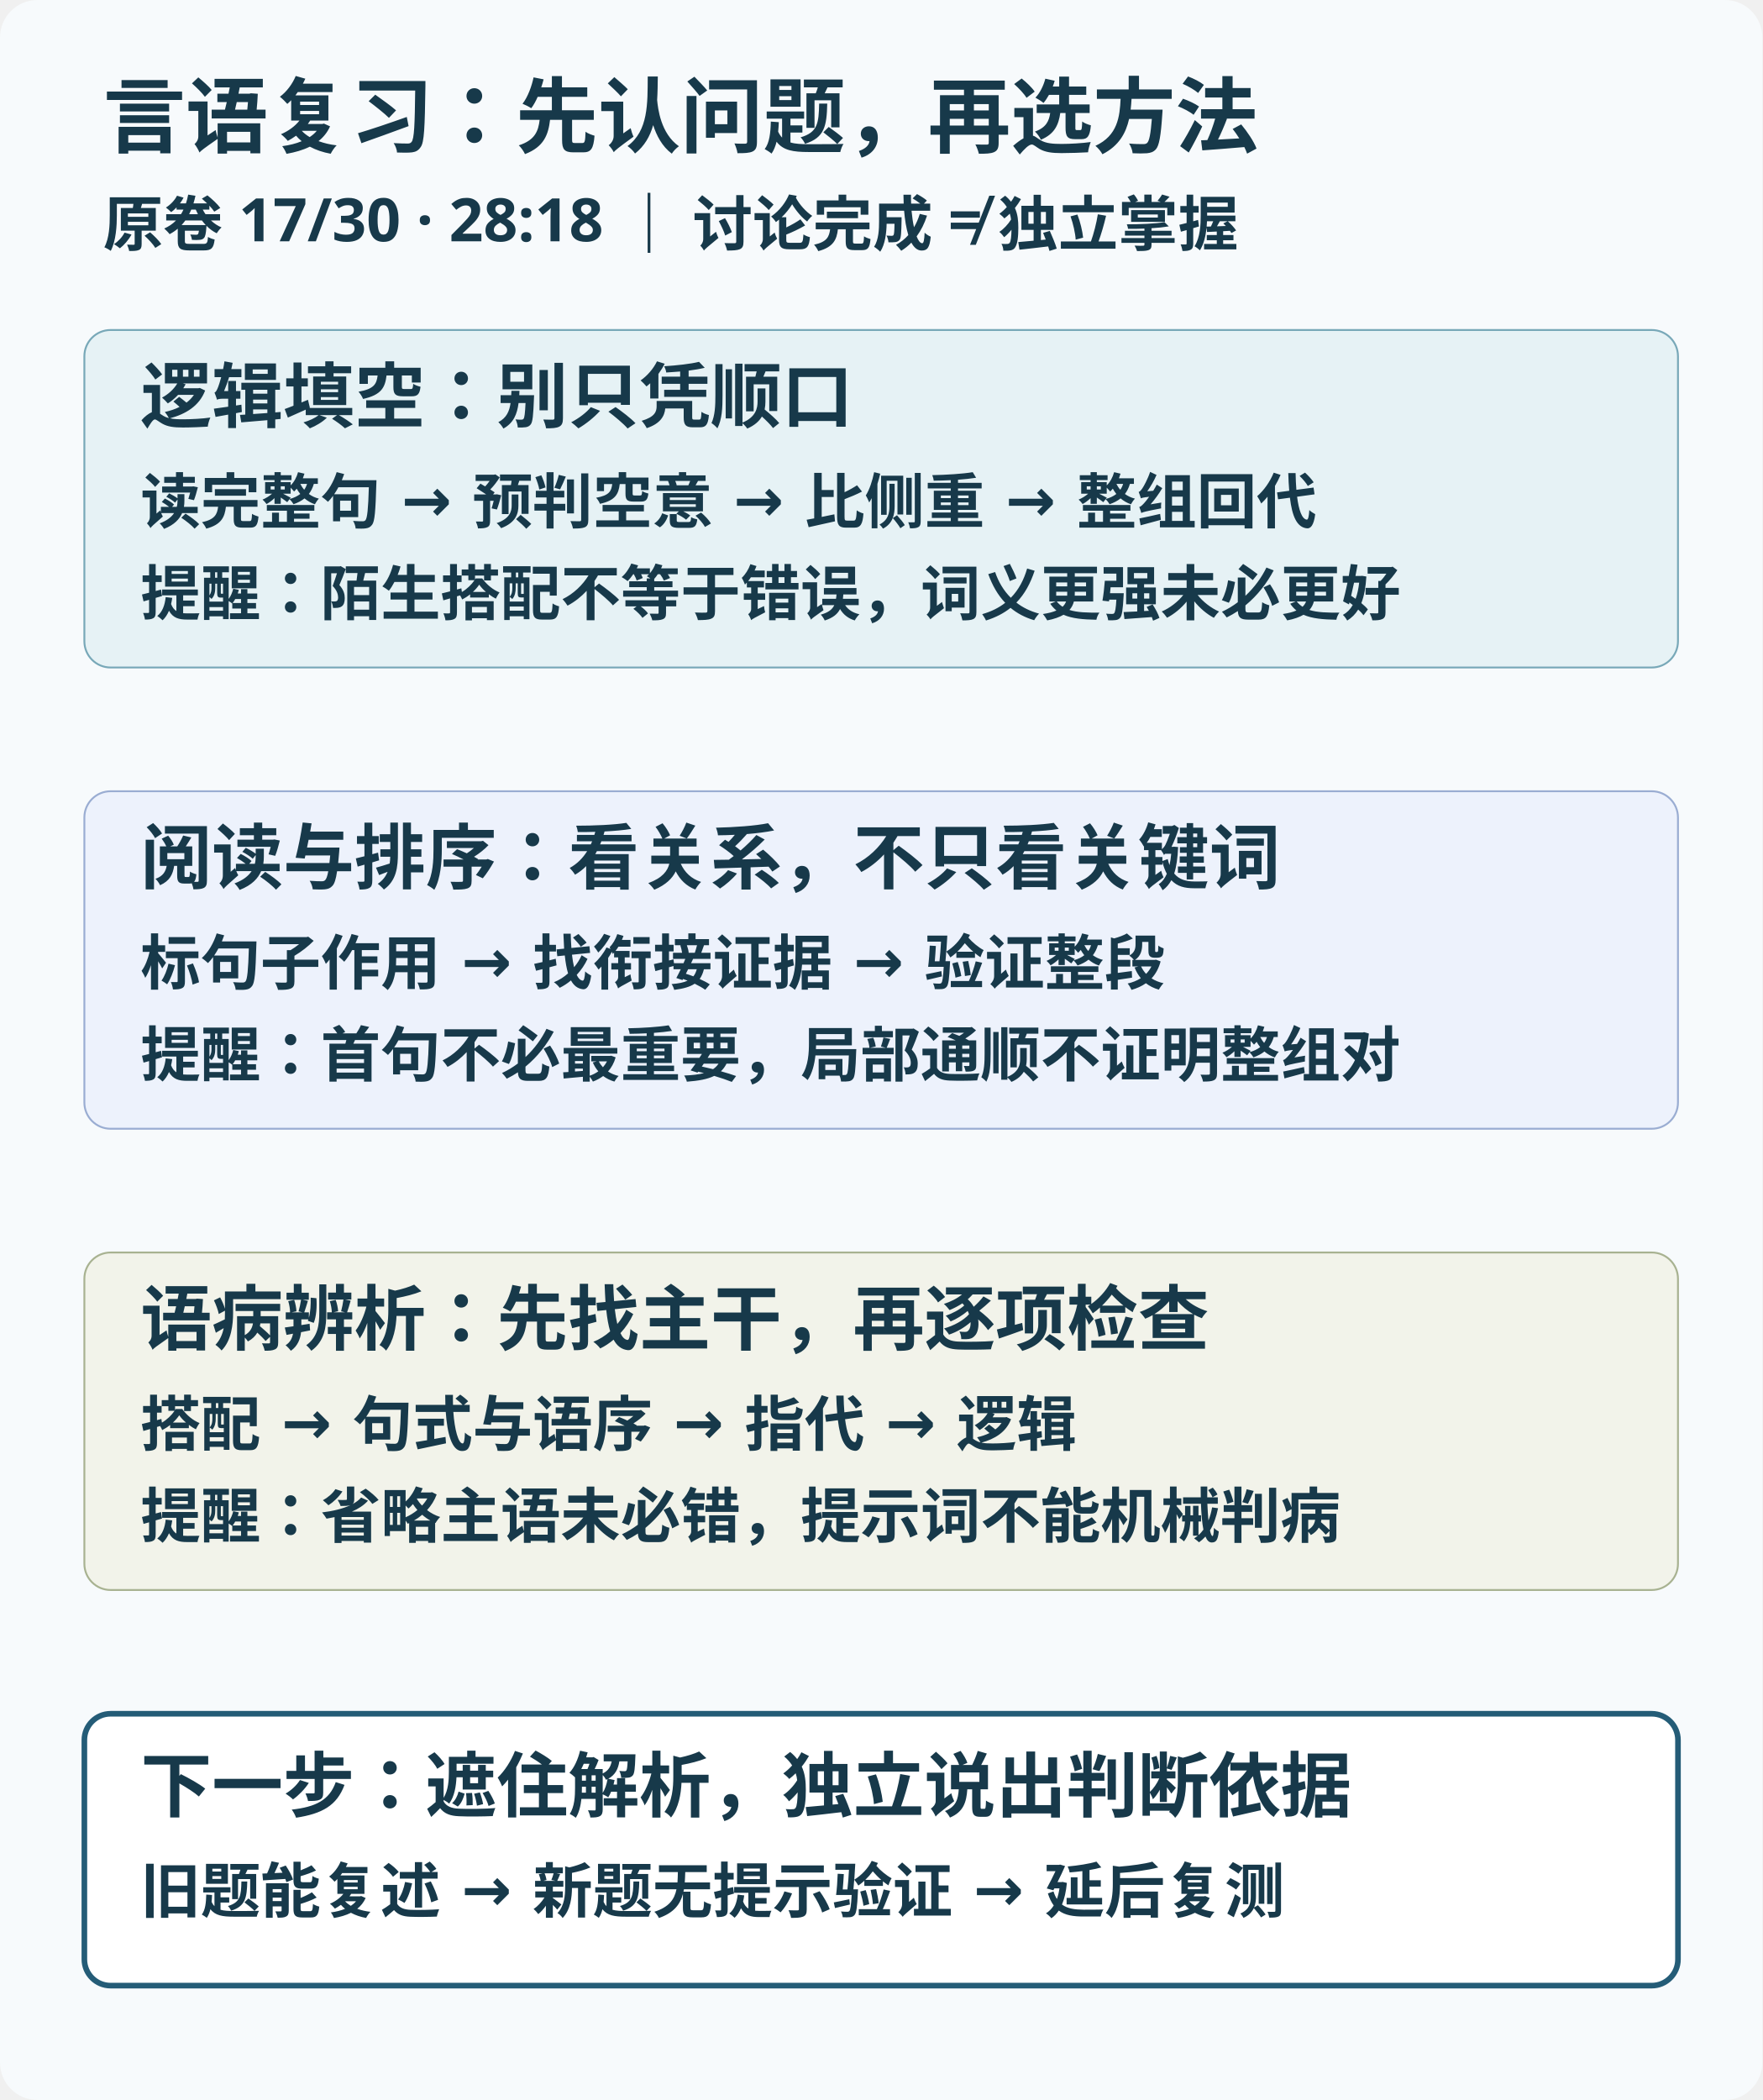
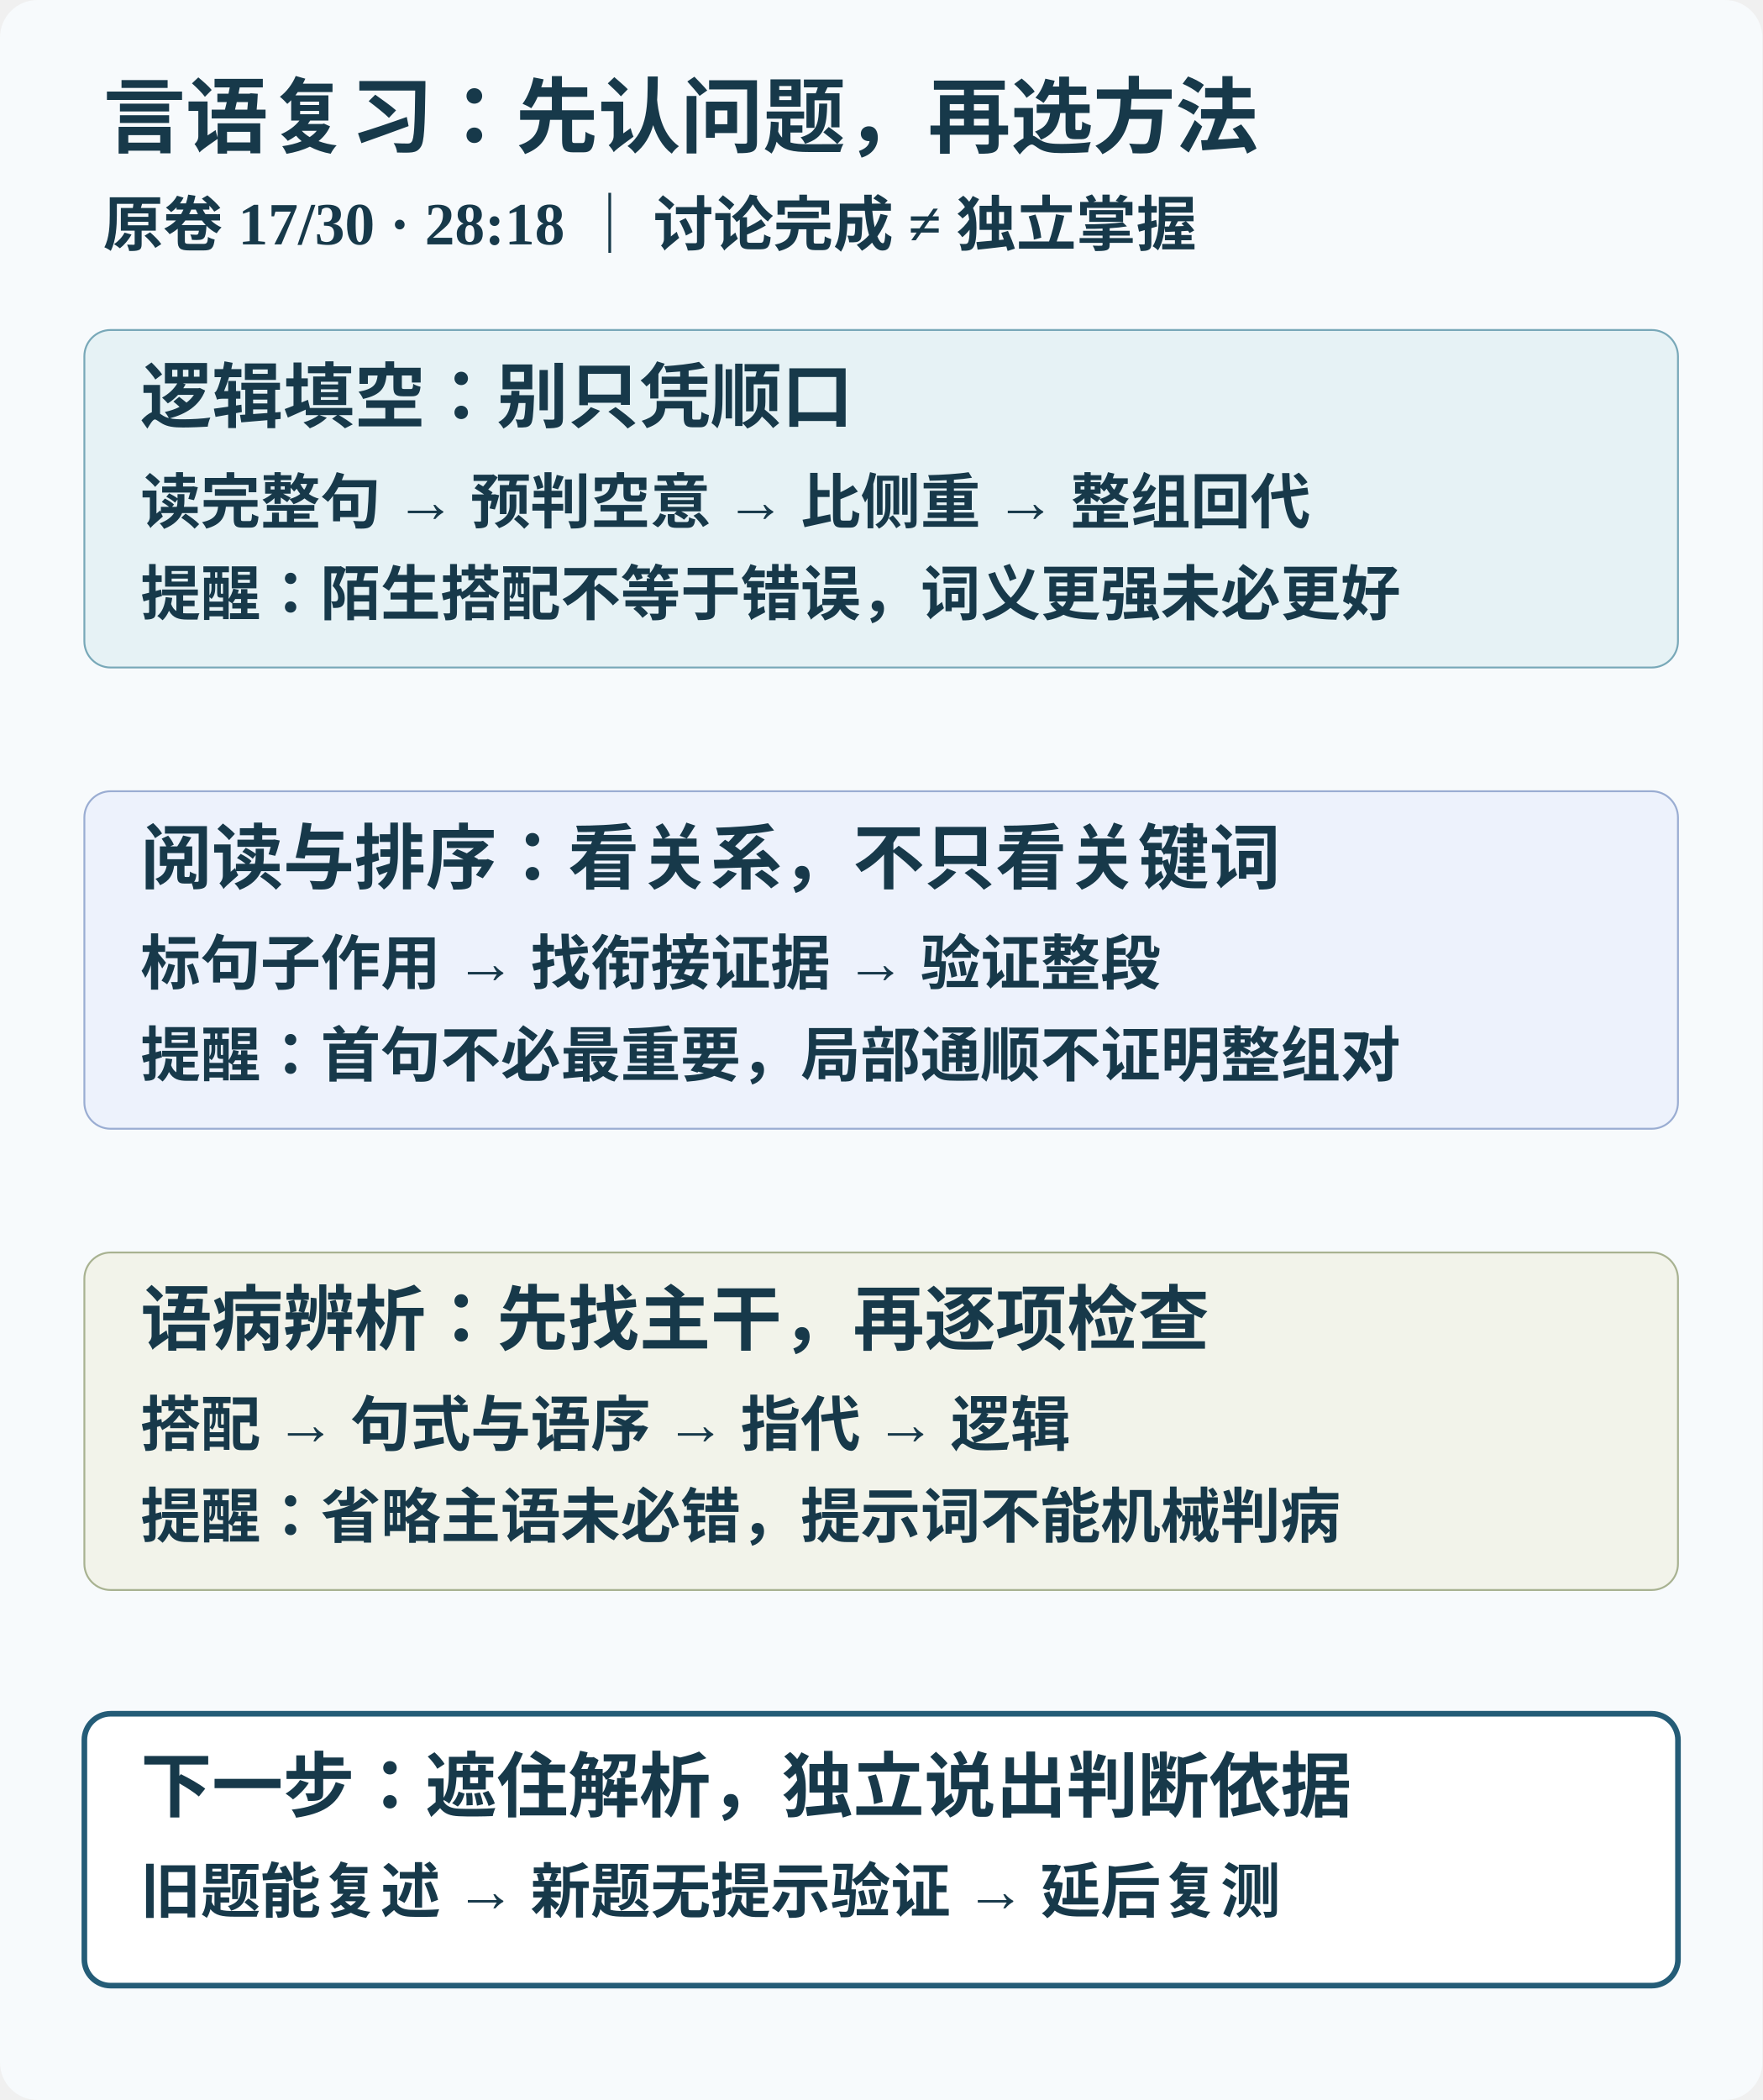
<svg xmlns="http://www.w3.org/2000/svg" width="940" height="1120" viewBox="0 0 940 1120" role="img" aria-labelledby="title desc">
  <defs>
    <marker id="arrow" markerWidth="10" markerHeight="10" refX="7" refY="5" orient="auto">
      <path d="M0,0 L8,5 L0,10" fill="none" stroke="#245c77" stroke-width="2" />
    </marker>
  </defs>
  <rect width="940" height="1120" rx="20" fill="#f7fafc" />
-   <g font-family="Microsoft YaHei, PingFang SC, sans-serif" fill="#17394a" font-weight="700">
+   <g font-family="'Times New Roman', 'KaiTi', '楷体', 'STKaiti', 'Kaiti SC', serif" fill="#17394a" font-weight="700">
    <text x="55" y="78" font-size="44">言语复习：先认问题，再选方法</text>
    <text x="55" y="131" font-size="32">原卷 17/30 · 28:18 ｜ 讨论完成 ≠ 独立掌握</text>
    <rect x="45" y="176" width="850" height="180" rx="14" fill="#e6f2f5" stroke="#78a8b8" />
    <text x="75" y="225" font-size="38">逻辑填空：别只凭顺口</text>
    <text x="75" y="279" font-size="32">读完整句 → 预判空意 → 比侧重 → 整组回代</text>
    <text x="75" y="328" font-size="32">提醒：陌生搭配不等于错误，词义更强未必更好</text>
    <rect x="45" y="422" width="850" height="180" rx="14" fill="#edf2fc" stroke="#9aadd2" />
    <text x="75" y="471" font-size="38">阅读与排序：看关系，不只看关键词</text>
    <text x="75" y="525" font-size="32">标句子作用 → 找衔接证据 → 验证整段</text>
    <text x="75" y="574" font-size="32">提醒：首句不必最重要，局部通顺不证明整组对</text>
    <rect x="45" y="668" width="850" height="180" rx="14" fill="#f2f3ea" stroke="#a8b291" />
    <text x="75" y="717" font-size="38">语病辨析：先找主干，再逐项检查</text>
    <text x="75" y="771" font-size="32">搭配 → 句式与语序 → 指代 → 逻辑</text>
    <text x="75" y="820" font-size="32">提醒：省略主语未必错，提示词不能机械判病</text>
    <rect x="45" y="914" width="850" height="145" rx="14" fill="#fff" stroke="#245c77" stroke-width="3" />
    <text x="75" y="966" font-size="38">下一步：遮住解析，独立说出判断依据</text>
    <text x="75" y="1020" font-size="32">旧题能复述 → 新题无提示验证 → 延后复测</text>
  </g>
</svg>
